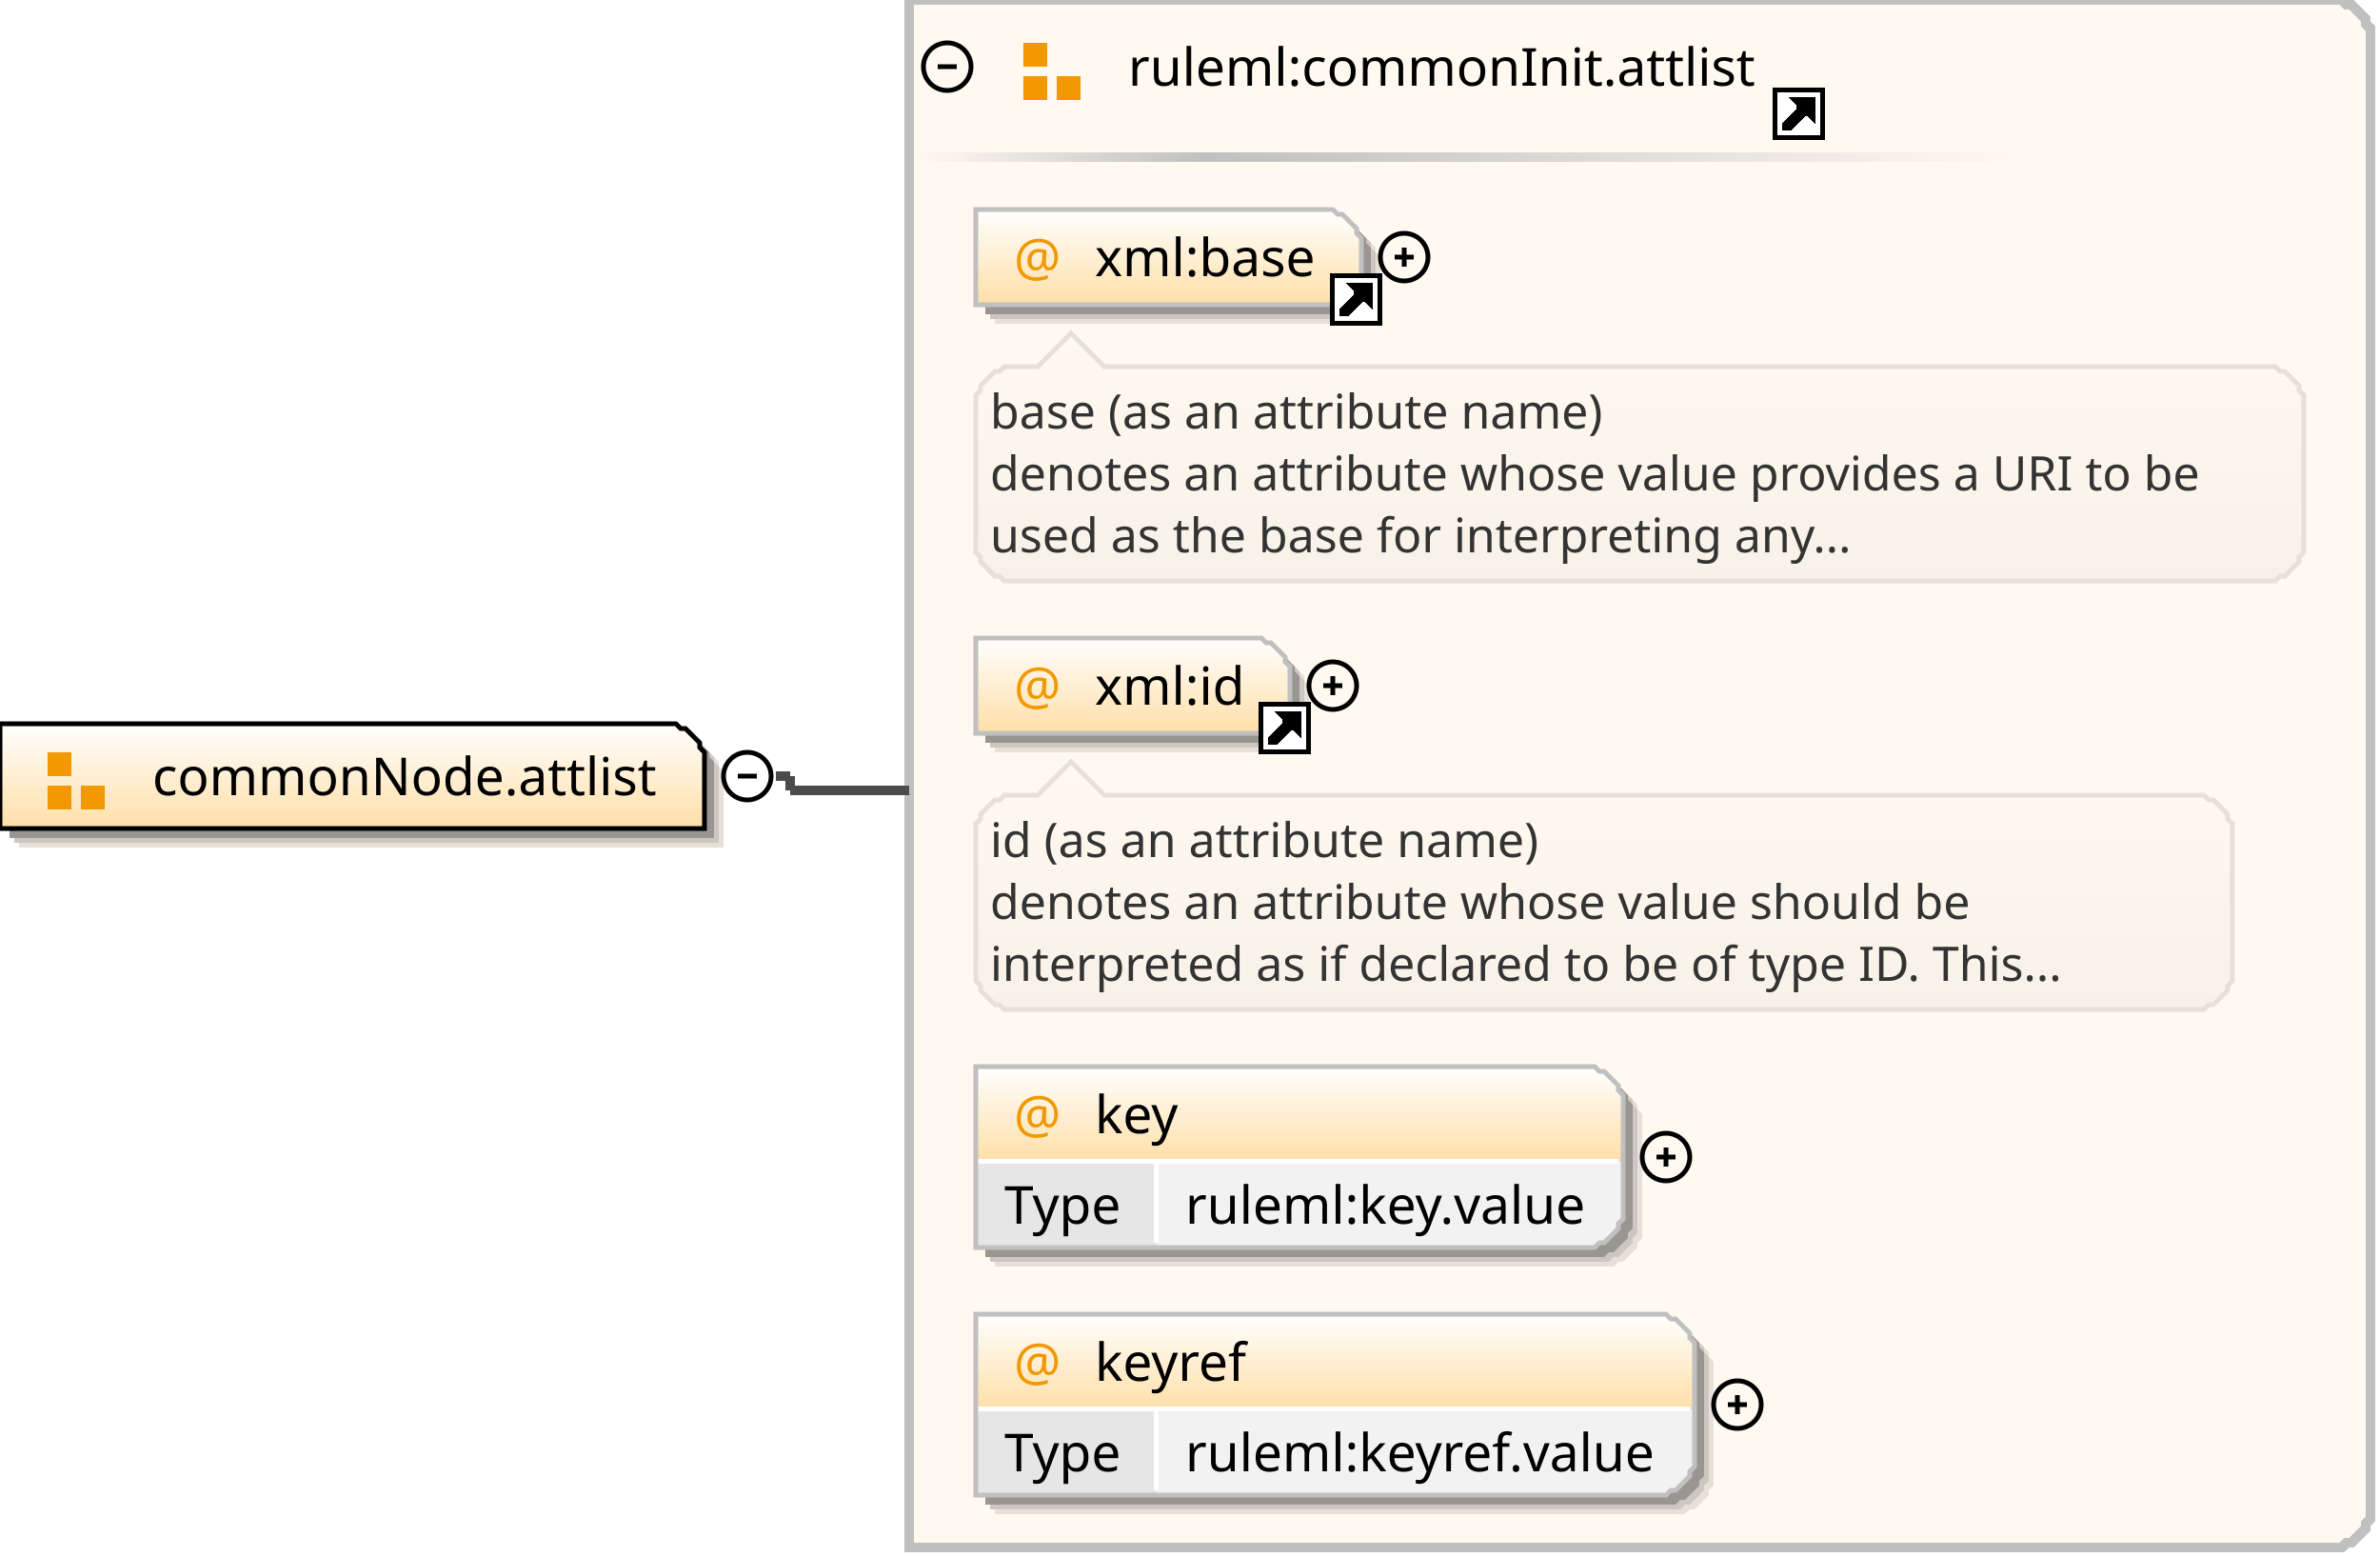
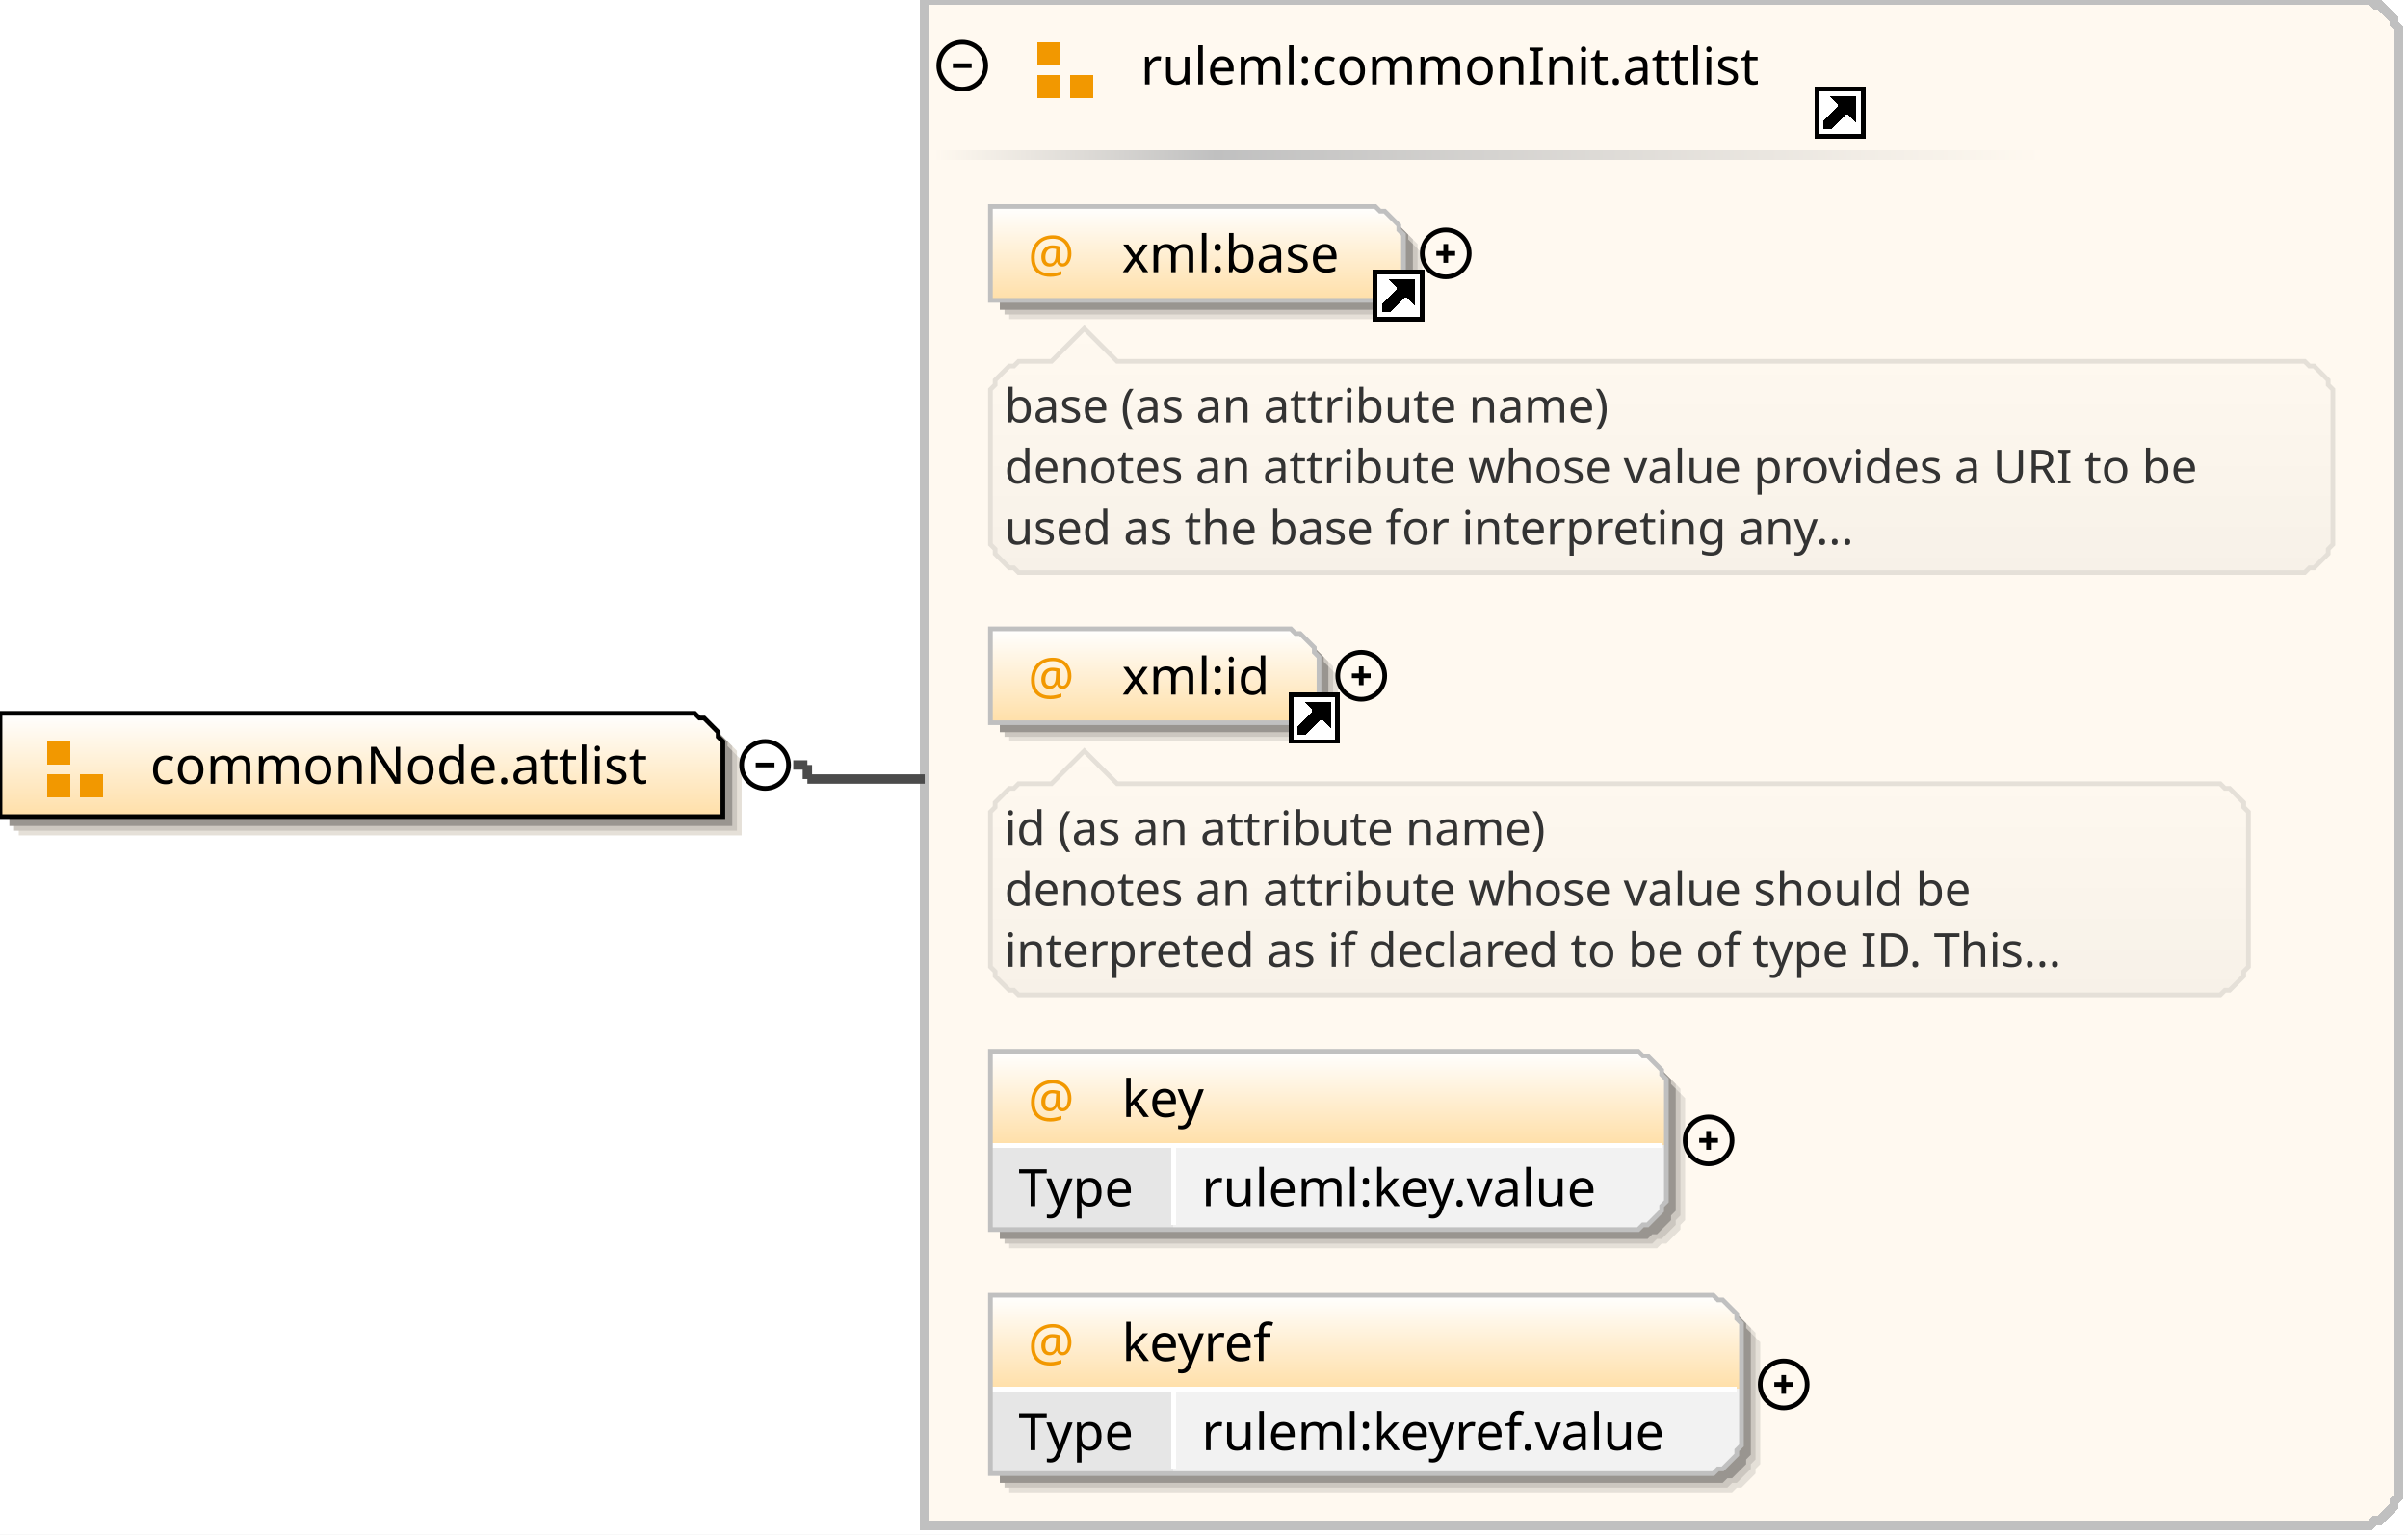
- <svg xmlns="http://www.w3.org/2000/svg" color-interpolation="auto" color-rendering="auto" fill="black" fill-opacity="1" font-family="'Dialog'" font-size="12" font-style="normal" font-weight="normal" height="327" image-rendering="auto" shape-rendering="auto" stroke="black" stroke-dasharray="none" stroke-dashoffset="0" stroke-linecap="square" stroke-linejoin="miter" stroke-miterlimit="10" stroke-opacity="1" stroke-width="1" text-rendering="auto" width="500">
+ <svg xmlns="http://www.w3.org/2000/svg" color-interpolation="auto" color-rendering="auto" fill="black" fill-opacity="1" font-family="'Dialog'" font-size="12" font-style="normal" font-weight="normal" height="327" image-rendering="auto" shape-rendering="auto" stroke="black" stroke-dasharray="none" stroke-dashoffset="0" stroke-linecap="square" stroke-linejoin="miter" stroke-miterlimit="10" stroke-opacity="1" stroke-width="1" text-rendering="auto" width="513">
  <defs id="genericDefs" />
  <g>
    <defs id="defs1">
      <linearGradient gradientUnits="userSpaceOnUse" id="linearGradient1" spreadMethod="pad" x1="0" x2="0" y1="152" y2="174">
        <stop offset="0%" stop-color="white" stop-opacity="1" />
        <stop offset="100%" stop-color="rgb(255,223,168)" stop-opacity="1" />
      </linearGradient>
-       <linearGradient gradientUnits="userSpaceOnUse" id="linearGradient2" spreadMethod="pad" x1="253" x2="424" y1="32" y2="32">
+       <linearGradient gradientUnits="userSpaceOnUse" id="linearGradient2" spreadMethod="pad" x1="259" x2="435" y1="32" y2="32">
        <stop offset="0%" stop-color="silver" stop-opacity="1" />
        <stop offset="100%" stop-color="rgb(255,249,240)" stop-opacity="1" />
      </linearGradient>
-       <linearGradient gradientUnits="userSpaceOnUse" id="linearGradient3" spreadMethod="pad" x1="193" x2="253" y1="32" y2="32">
+       <linearGradient gradientUnits="userSpaceOnUse" id="linearGradient3" spreadMethod="pad" x1="199" x2="259" y1="32" y2="32">
        <stop offset="0%" stop-color="rgb(255,249,240)" stop-opacity="1" />
        <stop offset="100%" stop-color="silver" stop-opacity="1" />
      </linearGradient>
-       <linearGradient gradientUnits="userSpaceOnUse" id="linearGradient4" spreadMethod="pad" x1="205" x2="205" y1="44" y2="64">
-         <stop offset="0%" stop-color="white" stop-opacity="1" />
-         <stop offset="100%" stop-color="rgb(255,223,168)" stop-opacity="1" />
-       </linearGradient>
-       <linearGradient gradientUnits="userSpaceOnUse" id="linearGradient5" spreadMethod="pad" x1="205" x2="205" y1="70" y2="122">
+       <linearGradient gradientUnits="userSpaceOnUse" id="linearGradient4" spreadMethod="pad" x1="211" x2="211" y1="44" y2="64">
+         <stop offset="0%" stop-color="white" stop-opacity="1" />
+         <stop offset="100%" stop-color="rgb(255,223,168)" stop-opacity="1" />
+       </linearGradient>
+       <linearGradient gradientUnits="userSpaceOnUse" id="linearGradient5" spreadMethod="pad" x1="211" x2="211" y1="70" y2="122">
        <stop offset="0%" stop-color="rgb(255,249,240)" stop-opacity="1" />
        <stop offset="100%" stop-color="rgb(247,241,232)" stop-opacity="1" />
      </linearGradient>
-       <linearGradient gradientUnits="userSpaceOnUse" id="linearGradient6" spreadMethod="pad" x1="205" x2="205" y1="134" y2="154">
-         <stop offset="0%" stop-color="white" stop-opacity="1" />
-         <stop offset="100%" stop-color="rgb(255,223,168)" stop-opacity="1" />
-       </linearGradient>
-       <linearGradient gradientUnits="userSpaceOnUse" id="linearGradient7" spreadMethod="pad" x1="205" x2="205" y1="160" y2="212">
+       <linearGradient gradientUnits="userSpaceOnUse" id="linearGradient6" spreadMethod="pad" x1="211" x2="211" y1="134" y2="154">
+         <stop offset="0%" stop-color="white" stop-opacity="1" />
+         <stop offset="100%" stop-color="rgb(255,223,168)" stop-opacity="1" />
+       </linearGradient>
+       <linearGradient gradientUnits="userSpaceOnUse" id="linearGradient7" spreadMethod="pad" x1="211" x2="211" y1="160" y2="212">
        <stop offset="0%" stop-color="rgb(255,249,240)" stop-opacity="1" />
        <stop offset="100%" stop-color="rgb(247,241,232)" stop-opacity="1" />
      </linearGradient>
-       <linearGradient gradientUnits="userSpaceOnUse" id="linearGradient8" spreadMethod="pad" x1="205" x2="205" y1="224" y2="244">
-         <stop offset="0%" stop-color="white" stop-opacity="1" />
-         <stop offset="100%" stop-color="rgb(255,223,168)" stop-opacity="1" />
-       </linearGradient>
-       <linearGradient gradientUnits="userSpaceOnUse" id="linearGradient9" spreadMethod="pad" x1="205" x2="205" y1="276" y2="296">
+       <linearGradient gradientUnits="userSpaceOnUse" id="linearGradient8" spreadMethod="pad" x1="211" x2="211" y1="224" y2="244">
+         <stop offset="0%" stop-color="white" stop-opacity="1" />
+         <stop offset="100%" stop-color="rgb(255,223,168)" stop-opacity="1" />
+       </linearGradient>
+       <linearGradient gradientUnits="userSpaceOnUse" id="linearGradient9" spreadMethod="pad" x1="211" x2="211" y1="276" y2="296">
        <stop offset="0%" stop-color="white" stop-opacity="1" />
        <stop offset="100%" stop-color="rgb(255,223,168)" stop-opacity="1" />
      </linearGradient>
      <clipPath clipPathUnits="userSpaceOnUse" id="clipPath1">
-         <path d="M0 0 L500 0 L500 327 L0 327 L0 0 Z" />
+         <path d="M0 0 L513 0 L513 327 L0 327 L0 0 Z" />
      </clipPath>
    </defs>
-     <g fill="white" stroke="white" text-rendering="geometricPrecision">
-       <rect clip-path="url(#clipPath1)" height="327" stroke="none" width="500" x="0" y="0" />
-     </g>
-     <g fill="rgb(229,224,216)" font-family="sans-serif" font-size="11" stroke="rgb(229,224,216)" text-rendering="geometricPrecision">
-       <polygon clip-path="url(#clipPath1)" points=" 4 156 146 156 147 157 148 157 149 158 150 159 151 160 151 161 152 162 152 178 4 178" stroke="none" />
-       <polygon clip-path="url(#clipPath1)" fill="rgb(204,199,192)" points=" 3 155 145 155 146 156 147 156 148 157 149 158 150 159 150 160 151 161 151 177 3 177" stroke="none" />
-       <polygon clip-path="url(#clipPath1)" fill="rgb(153,149,144)" points=" 2 154 144 154 145 155 146 155 147 156 148 157 149 158 149 159 150 160 150 176 2 176" stroke="none" />
-       <polygon clip-path="url(#clipPath1)" fill="url(#linearGradient1)" points=" 0 152 142 152 143 153 144 153 145 154 146 155 147 156 147 157 148 158 148 174 0 174" shape-rendering="crispEdges" stroke="none" />
-       <polygon clip-path="url(#clipPath1)" fill="none" points=" 0 152 142 152 143 153 144 153 145 154 146 155 147 156 147 157 148 158 148 174 0 174" stroke="black" stroke-linecap="butt" />
+     <g fill="white" stroke="white">
+       <rect clip-path="url(#clipPath1)" height="327" stroke="none" width="513" x="0" y="0" />
+     </g>
+     <g fill="rgb(229,224,216)" font-family="sans-serif" font-size="11" stroke="rgb(229,224,216)" text-rendering="optimizeLegibility">
+       <polygon clip-path="url(#clipPath1)" points=" 4 156 152 156 153 157 154 157 155 158 156 159 157 160 157 161 158 162 158 178 4 178" stroke="none" />
+       <polygon clip-path="url(#clipPath1)" fill="rgb(204,199,192)" points=" 3 155 151 155 152 156 153 156 154 157 155 158 156 159 156 160 157 161 157 177 3 177" stroke="none" />
+       <polygon clip-path="url(#clipPath1)" fill="rgb(153,149,144)" points=" 2 154 150 154 151 155 152 155 153 156 154 157 155 158 155 159 156 160 156 176 2 176" stroke="none" />
+     </g>
+     <g fill="url(#linearGradient1)" font-family="sans-serif" font-size="11" shape-rendering="crispEdges" stroke="url(#linearGradient1)" text-rendering="geometricPrecision">
+       <polygon clip-path="url(#clipPath1)" points=" 0 152 148 152 149 153 150 153 151 154 152 155 153 156 153 157 154 158 154 174 0 174" stroke="none" />
+     </g>
+     <g font-family="sans-serif" font-size="11" stroke-linecap="butt" text-rendering="optimizeLegibility">
+       <polygon clip-path="url(#clipPath1)" fill="none" points=" 0 152 148 152 149 153 150 153 151 154 152 155 153 156 153 157 154 158 154 174 0 174" />
    </g>
    <g fill="rgb(242,152,0)" font-family="sans-serif" font-size="11" shape-rendering="crispEdges" stroke="rgb(242,152,0)" stroke-linecap="butt" text-rendering="geometricPrecision">
      <rect clip-path="url(#clipPath1)" height="5" stroke="none" width="5" x="10" y="158" />
      <rect clip-path="url(#clipPath1)" height="5" stroke="none" width="5" x="10" y="165" />
      <rect clip-path="url(#clipPath1)" height="5" stroke="none" width="5" x="17" y="165" />
      <text clip-path="url(#clipPath1)" fill="black" stroke="none" x="32" xml:space="preserve" y="167">commonNode.attlist</text>
-       <circle clip-path="url(#clipPath1)" cx="157" cy="163" fill="none" r="5" shape-rendering="auto" stroke="black" />
-       <line clip-path="url(#clipPath1)" fill="none" shape-rendering="auto" stroke="black" x1="155" x2="159" y1="163" y2="163" />
-       <polygon clip-path="url(#clipPath1)" fill="rgb(255,249,240)" points=" 191 0 492 0 493 1 494 1 495 2 496 3 497 4 497 5 498 6 498 319 497 320 497 321 496 322 495 323 494 324 493 324 492 325 191 325" stroke="none" stroke-width="2" />
-       <polygon clip-path="url(#clipPath1)" fill="none" points=" 191 0 492 0 493 1 494 1 495 2 496 3 497 4 497 5 498 6 498 319 497 320 497 321 496 322 495 323 494 324 493 324 492 325 191 325" stroke="silver" stroke-width="2" />
-       <rect clip-path="url(#clipPath1)" fill="url(#linearGradient2)" height="2" stroke="none" stroke-width="2" width="171" x="253" y="32" />
-       <rect clip-path="url(#clipPath1)" fill="url(#linearGradient3)" height="2" stroke="none" stroke-width="2" width="60" x="193" y="32" />
-       <rect clip-path="url(#clipPath1)" height="5" stroke="none" width="5" x="215" y="9" />
-       <rect clip-path="url(#clipPath1)" height="5" stroke="none" width="5" x="215" y="16" />
-       <rect clip-path="url(#clipPath1)" height="5" stroke="none" width="5" x="222" y="16" />
-       <text clip-path="url(#clipPath1)" fill="black" stroke="none" x="237" xml:space="preserve" y="18">ruleml:commonInit.attlist</text>
-       <rect clip-path="url(#clipPath1)" fill="white" height="10" stroke="none" width="10" x="373" y="19" />
-       <polygon clip-path="url(#clipPath1)" fill="none" points=" 375 27 375 26 378 23 378 22 377 21 381 21 381 25 380 24 379 24 376 27" stroke="black" />
-       <polygon clip-path="url(#clipPath1)" fill="black" points=" 375 27 375 26 378 23 378 22 377 21 381 21 381 25 380 24 379 24 376 27" stroke="none" />
-       <rect clip-path="url(#clipPath1)" fill="none" height="10" stroke="black" width="10" x="373" y="19" />
-       <circle clip-path="url(#clipPath1)" cx="199" cy="14" fill="none" r="5" shape-rendering="auto" stroke="black" />
-       <line clip-path="url(#clipPath1)" fill="none" shape-rendering="auto" stroke="black" x1="197" x2="201" y1="14" y2="14" />
-       <polygon clip-path="url(#clipPath1)" fill="rgb(229,224,216)" points=" 209 48 284 48 285 49 286 49 287 50 288 51 289 52 289 53 290 54 290 62 289 63 289 64 288 65 287 66 286 67 285 67 284 68 209 68" shape-rendering="auto" stroke="none" />
-       <polygon clip-path="url(#clipPath1)" fill="rgb(204,199,192)" points=" 208 47 283 47 284 48 285 48 286 49 287 50 288 51 288 52 289 53 289 61 288 62 288 63 287 64 286 65 285 66 284 66 283 67 208 67" shape-rendering="auto" stroke="none" />
-       <polygon clip-path="url(#clipPath1)" fill="rgb(153,149,144)" points=" 207 46 282 46 283 47 284 47 285 48 286 49 287 50 287 51 288 52 288 60 287 61 287 62 286 63 285 64 284 65 283 65 282 66 207 66" shape-rendering="auto" stroke="none" />
-       <polygon clip-path="url(#clipPath1)" fill="url(#linearGradient4)" points=" 205 44 280 44 281 45 282 45 283 46 284 47 285 48 285 49 286 50 286 58 285 59 285 60 284 61 283 62 282 63 281 63 280 64 205 64" stroke="none" />
-       <polygon clip-path="url(#clipPath1)" fill="none" points=" 205 44 280 44 281 45 282 45 283 46 284 47 285 48 285 49 286 50 286 58 285 59 285 60 284 61 283 62 282 63 281 63 280 64 205 64" shape-rendering="auto" stroke="silver" />
-       <text clip-path="url(#clipPath1)" stroke="none" x="213" xml:space="preserve" y="58">@</text>
-       <text clip-path="url(#clipPath1)" fill="black" stroke="none" x="230" xml:space="preserve" y="58">xml:base</text>
-       <rect clip-path="url(#clipPath1)" fill="white" height="10" stroke="none" width="10" x="280" y="58" />
-       <polygon clip-path="url(#clipPath1)" fill="none" points=" 282 66 282 65 285 62 285 61 284 60 288 60 288 64 287 63 286 63 283 66" stroke="black" />
-       <polygon clip-path="url(#clipPath1)" fill="black" points=" 282 66 282 65 285 62 285 61 284 60 288 60 288 64 287 63 286 63 283 66" stroke="none" />
-       <rect clip-path="url(#clipPath1)" fill="none" height="10" stroke="black" width="10" x="280" y="58" />
-       <circle clip-path="url(#clipPath1)" cx="295" cy="54" fill="none" r="5" shape-rendering="auto" stroke="black" />
-       <line clip-path="url(#clipPath1)" fill="none" shape-rendering="auto" stroke="black" x1="293" x2="297" y1="54" y2="54" />
-       <line clip-path="url(#clipPath1)" fill="none" shape-rendering="auto" stroke="black" x1="295" x2="295" y1="52" y2="56" />
-       <polygon clip-path="url(#clipPath1)" fill="url(#linearGradient5)" points=" 205 83 206 82 206 81 207 80 208 79 209 78 210 78 211 77 218 77 225 70 232 77 478 77 479 78 480 78 481 79 482 80 483 81 483 82 484 83 484 116 483 117 483 118 482 119 481 120 480 121 479 121 478 122 211 122 210 121 209 121 208 120 207 119 206 118 206 117 205 116" stroke="none" />
-       <polygon clip-path="url(#clipPath1)" fill="none" points=" 205 83 206 82 206 81 207 80 208 79 209 78 210 78 211 77 218 77 225 70 232 77 478 77 479 78 480 78 481 79 482 80 483 81 483 82 484 83 484 116 483 117 483 118 482 119 481 120 480 121 479 121 478 122 211 122 210 121 209 121 208 120 207 119 206 118 206 117 205 116" shape-rendering="auto" stroke="rgb(229,224,216)" />
-       <text clip-path="url(#clipPath1)" fill="rgb(51,51,51)" font-size="10" stroke="none" x="208" xml:space="preserve" y="90">base (as an attribute name)</text>
-       <text clip-path="url(#clipPath1)" fill="rgb(51,51,51)" font-size="10" stroke="none" x="208" xml:space="preserve" y="103">denotes an attribute whose value provides a URI to be </text>
-       <text clip-path="url(#clipPath1)" fill="rgb(51,51,51)" font-size="10" stroke="none" x="208" xml:space="preserve" y="116">used as the base for interpreting any...</text>
-       <polygon clip-path="url(#clipPath1)" fill="rgb(229,224,216)" points=" 209 138 269 138 270 139 271 139 272 140 273 141 274 142 274 143 275 144 275 152 274 153 274 154 273 155 272 156 271 157 270 157 269 158 209 158" shape-rendering="auto" stroke="none" />
-       <polygon clip-path="url(#clipPath1)" fill="rgb(204,199,192)" points=" 208 137 268 137 269 138 270 138 271 139 272 140 273 141 273 142 274 143 274 151 273 152 273 153 272 154 271 155 270 156 269 156 268 157 208 157" shape-rendering="auto" stroke="none" />
-       <polygon clip-path="url(#clipPath1)" fill="rgb(153,149,144)" points=" 207 136 267 136 268 137 269 137 270 138 271 139 272 140 272 141 273 142 273 150 272 151 272 152 271 153 270 154 269 155 268 155 267 156 207 156" shape-rendering="auto" stroke="none" />
-       <polygon clip-path="url(#clipPath1)" fill="url(#linearGradient6)" points=" 205 134 265 134 266 135 267 135 268 136 269 137 270 138 270 139 271 140 271 148 270 149 270 150 269 151 268 152 267 153 266 153 265 154 205 154" stroke="none" />
-       <polygon clip-path="url(#clipPath1)" fill="none" points=" 205 134 265 134 266 135 267 135 268 136 269 137 270 138 270 139 271 140 271 148 270 149 270 150 269 151 268 152 267 153 266 153 265 154 205 154" shape-rendering="auto" stroke="silver" />
-       <text clip-path="url(#clipPath1)" stroke="none" x="213" xml:space="preserve" y="148">@</text>
-       <text clip-path="url(#clipPath1)" fill="black" stroke="none" x="230" xml:space="preserve" y="148">xml:id</text>
-       <rect clip-path="url(#clipPath1)" fill="white" height="10" stroke="none" width="10" x="265" y="148" />
-       <polygon clip-path="url(#clipPath1)" fill="none" points=" 267 156 267 155 270 152 270 151 269 150 273 150 273 154 272 153 271 153 268 156" stroke="black" />
-       <polygon clip-path="url(#clipPath1)" fill="black" points=" 267 156 267 155 270 152 270 151 269 150 273 150 273 154 272 153 271 153 268 156" stroke="none" />
-       <rect clip-path="url(#clipPath1)" fill="none" height="10" stroke="black" width="10" x="265" y="148" />
-       <circle clip-path="url(#clipPath1)" cx="280" cy="144" fill="none" r="5" shape-rendering="auto" stroke="black" />
-       <line clip-path="url(#clipPath1)" fill="none" shape-rendering="auto" stroke="black" x1="278" x2="282" y1="144" y2="144" />
-       <line clip-path="url(#clipPath1)" fill="none" shape-rendering="auto" stroke="black" x1="280" x2="280" y1="142" y2="146" />
-       <polygon clip-path="url(#clipPath1)" fill="url(#linearGradient7)" points=" 205 173 206 172 206 171 207 170 208 169 209 168 210 168 211 167 218 167 225 160 232 167 463 167 464 168 465 168 466 169 467 170 468 171 468 172 469 173 469 206 468 207 468 208 467 209 466 210 465 211 464 211 463 212 211 212 210 211 209 211 208 210 207 209 206 208 206 207 205 206" stroke="none" />
-       <polygon clip-path="url(#clipPath1)" fill="none" points=" 205 173 206 172 206 171 207 170 208 169 209 168 210 168 211 167 218 167 225 160 232 167 463 167 464 168 465 168 466 169 467 170 468 171 468 172 469 173 469 206 468 207 468 208 467 209 466 210 465 211 464 211 463 212 211 212 210 211 209 211 208 210 207 209 206 208 206 207 205 206" shape-rendering="auto" stroke="rgb(229,224,216)" />
-       <text clip-path="url(#clipPath1)" fill="rgb(51,51,51)" font-size="10" stroke="none" x="208" xml:space="preserve" y="180">id (as an attribute name)</text>
-       <text clip-path="url(#clipPath1)" fill="rgb(51,51,51)" font-size="10" stroke="none" x="208" xml:space="preserve" y="193">denotes an attribute whose value should be </text>
-       <text clip-path="url(#clipPath1)" fill="rgb(51,51,51)" font-size="10" stroke="none" x="208" xml:space="preserve" y="206">interpreted as if declared to be of type ID. This...</text>
-       <polygon clip-path="url(#clipPath1)" fill="rgb(229,224,216)" points=" 209 228 339 228 340 229 341 229 342 230 343 231 344 232 344 233 345 234 345 260 344 261 344 262 343 263 342 264 341 265 340 265 339 266 209 266" shape-rendering="auto" stroke="none" />
-       <polygon clip-path="url(#clipPath1)" fill="rgb(204,199,192)" points=" 208 227 338 227 339 228 340 228 341 229 342 230 343 231 343 232 344 233 344 259 343 260 343 261 342 262 341 263 340 264 339 264 338 265 208 265" shape-rendering="auto" stroke="none" />
-       <polygon clip-path="url(#clipPath1)" fill="rgb(153,149,144)" points=" 207 226 337 226 338 227 339 227 340 228 341 229 342 230 342 231 343 232 343 258 342 259 342 260 341 261 340 262 339 263 338 263 337 264 207 264" shape-rendering="auto" stroke="none" />
-       <polygon clip-path="url(#clipPath1)" fill="url(#linearGradient8)" points=" 205 224 335 224 336 225 337 225 338 226 339 227 340 228 340 229 341 230 341 244 340 244 340 244 339 244 338 244 337 244 336 244 335 244 205 244" stroke="none" />
-       <polygon clip-path="url(#clipPath1)" fill="rgb(230,230,230)" points=" 205 244 243 244 243 244 243 244 243 244 243 244 243 244 243 244 243 244 243 256 243 257 243 258 243 259 243 260 243 261 243 261 243 262 205 262" stroke="none" />
-       <polygon clip-path="url(#clipPath1)" fill="rgb(242,242,242)" points=" 243 244 335 244 336 244 337 244 338 244 339 244 340 244 340 244 341 244 341 256 340 257 340 258 339 259 338 260 337 261 336 261 335 262 243 262" stroke="none" />
-       <line clip-path="url(#clipPath1)" fill="none" stroke="white" x1="205" x2="340" y1="244" y2="244" />
-       <text clip-path="url(#clipPath1)" fill="black" stroke="none" x="211" xml:space="preserve" y="257">Type</text>
-       <text clip-path="url(#clipPath1)" fill="black" stroke="none" x="249" xml:space="preserve" y="257">ruleml:key.value</text>
-       <line clip-path="url(#clipPath1)" fill="none" stroke="white" x1="243" x2="243" y1="244" y2="261" />
-       <polygon clip-path="url(#clipPath1)" fill="none" points=" 205 224 335 224 336 225 337 225 338 226 339 227 340 228 340 229 341 230 341 256 340 257 340 258 339 259 338 260 337 261 336 261 335 262 205 262" shape-rendering="auto" stroke="silver" />
-       <text clip-path="url(#clipPath1)" stroke="none" x="213" xml:space="preserve" y="238">@</text>
-       <text clip-path="url(#clipPath1)" fill="black" stroke="none" x="230" xml:space="preserve" y="238">key</text>
-       <circle clip-path="url(#clipPath1)" cx="350" cy="243" fill="none" r="5" shape-rendering="auto" stroke="black" />
-       <line clip-path="url(#clipPath1)" fill="none" shape-rendering="auto" stroke="black" x1="348" x2="352" y1="243" y2="243" />
-       <line clip-path="url(#clipPath1)" fill="none" shape-rendering="auto" stroke="black" x1="350" x2="350" y1="241" y2="245" />
-       <polygon clip-path="url(#clipPath1)" fill="rgb(229,224,216)" points=" 209 280 354 280 355 281 356 281 357 282 358 283 359 284 359 285 360 286 360 312 359 313 359 314 358 315 357 316 356 317 355 317 354 318 209 318" shape-rendering="auto" stroke="none" />
-       <polygon clip-path="url(#clipPath1)" fill="rgb(204,199,192)" points=" 208 279 353 279 354 280 355 280 356 281 357 282 358 283 358 284 359 285 359 311 358 312 358 313 357 314 356 315 355 316 354 316 353 317 208 317" shape-rendering="auto" stroke="none" />
-       <polygon clip-path="url(#clipPath1)" fill="rgb(153,149,144)" points=" 207 278 352 278 353 279 354 279 355 280 356 281 357 282 357 283 358 284 358 310 357 311 357 312 356 313 355 314 354 315 353 315 352 316 207 316" shape-rendering="auto" stroke="none" />
-       <polygon clip-path="url(#clipPath1)" fill="url(#linearGradient9)" points=" 205 276 350 276 351 277 352 277 353 278 354 279 355 280 355 281 356 282 356 296 355 296 355 296 354 296 353 296 352 296 351 296 350 296 205 296" stroke="none" />
-       <polygon clip-path="url(#clipPath1)" fill="rgb(230,230,230)" points=" 205 296 243 296 243 296 243 296 243 296 243 296 243 296 243 296 243 296 243 308 243 309 243 310 243 311 243 312 243 313 243 313 243 314 205 314" stroke="none" />
-       <polygon clip-path="url(#clipPath1)" fill="rgb(242,242,242)" points=" 243 296 350 296 351 296 352 296 353 296 354 296 355 296 355 296 356 296 356 308 355 309 355 310 354 311 353 312 352 313 351 313 350 314 243 314" stroke="none" />
-       <line clip-path="url(#clipPath1)" fill="none" stroke="white" x1="205" x2="355" y1="296" y2="296" />
-       <text clip-path="url(#clipPath1)" fill="black" stroke="none" x="211" xml:space="preserve" y="309">Type</text>
-       <text clip-path="url(#clipPath1)" fill="black" stroke="none" x="249" xml:space="preserve" y="309">ruleml:keyref.value</text>
-       <line clip-path="url(#clipPath1)" fill="none" stroke="white" x1="243" x2="243" y1="296" y2="313" />
-       <polygon clip-path="url(#clipPath1)" fill="none" points=" 205 276 350 276 351 277 352 277 353 278 354 279 355 280 355 281 356 282 356 308 355 309 355 310 354 311 353 312 352 313 351 313 350 314 205 314" shape-rendering="auto" stroke="silver" />
-       <text clip-path="url(#clipPath1)" stroke="none" x="213" xml:space="preserve" y="290">@</text>
-       <text clip-path="url(#clipPath1)" fill="black" stroke="none" x="230" xml:space="preserve" y="290">keyref</text>
-       <circle clip-path="url(#clipPath1)" cx="365" cy="295" fill="none" r="5" shape-rendering="auto" stroke="black" />
-       <line clip-path="url(#clipPath1)" fill="none" shape-rendering="auto" stroke="black" x1="363" x2="367" y1="295" y2="295" />
-       <line clip-path="url(#clipPath1)" fill="none" shape-rendering="auto" stroke="black" x1="365" x2="365" y1="293" y2="297" />
-     </g>
-     <g fill="rgb(75,75,75)" font-family="sans-serif" font-size="11" stroke="rgb(75,75,75)" stroke-linecap="butt" stroke-width="2" text-rendering="geometricPrecision">
-       <line clip-path="url(#clipPath1)" fill="none" x1="163" x2="166" y1="163" y2="163" />
-       <line clip-path="url(#clipPath1)" fill="none" x1="166" x2="166" y1="163" y2="166" />
-       <line clip-path="url(#clipPath1)" fill="none" x1="166" x2="191" y1="166" y2="166" />
+     </g>
+     <g font-family="sans-serif" font-size="11" stroke-linecap="butt" text-rendering="optimizeLegibility">
+       <circle clip-path="url(#clipPath1)" cx="163" cy="163" fill="none" r="5" />
+       <line clip-path="url(#clipPath1)" fill="none" x1="161" x2="165" y1="163" y2="163" />
+     </g>
+     <g fill="rgb(255,249,240)" font-family="sans-serif" font-size="11" shape-rendering="crispEdges" stroke="rgb(255,249,240)" stroke-linecap="butt" stroke-width="2" text-rendering="geometricPrecision">
+       <polygon clip-path="url(#clipPath1)" points=" 197 0 505 0 506 1 507 1 508 2 509 3 510 4 510 5 511 6 511 319 510 320 510 321 509 322 508 323 507 324 506 324 505 325 197 325" stroke="none" />
+       <polygon clip-path="url(#clipPath1)" fill="none" points=" 197 0 505 0 506 1 507 1 508 2 509 3 510 4 510 5 511 6 511 319 510 320 510 321 509 322 508 323 507 324 506 324 505 325 197 325" stroke="silver" />
+       <rect clip-path="url(#clipPath1)" fill="url(#linearGradient2)" height="2" stroke="none" width="176" x="259" y="32" />
+       <rect clip-path="url(#clipPath1)" fill="url(#linearGradient3)" height="2" stroke="none" width="60" x="199" y="32" />
+       <rect clip-path="url(#clipPath1)" fill="rgb(242,152,0)" height="5" stroke="none" stroke-width="1" width="5" x="221" y="9" />
+       <rect clip-path="url(#clipPath1)" fill="rgb(242,152,0)" height="5" stroke="none" stroke-width="1" width="5" x="221" y="16" />
+       <rect clip-path="url(#clipPath1)" fill="rgb(242,152,0)" height="5" stroke="none" stroke-width="1" width="5" x="228" y="16" />
+       <text clip-path="url(#clipPath1)" fill="black" stroke="none" stroke-width="1" x="243" xml:space="preserve" y="18">ruleml:commonInit.attlist</text>
+       <rect clip-path="url(#clipPath1)" fill="white" height="10" stroke="none" stroke-width="1" width="10" x="387" y="19" />
+       <polygon clip-path="url(#clipPath1)" fill="none" points=" 389 27 389 26 392 23 392 22 391 21 395 21 395 25 394 24 393 24 390 27" stroke="black" stroke-width="1" />
+       <polygon clip-path="url(#clipPath1)" fill="black" points=" 389 27 389 26 392 23 392 22 391 21 395 21 395 25 394 24 393 24 390 27" stroke="none" stroke-width="1" />
+       <rect clip-path="url(#clipPath1)" fill="none" height="10" stroke="black" stroke-width="1" width="10" x="387" y="19" />
+     </g>
+     <g font-family="sans-serif" font-size="11" stroke-linecap="butt" text-rendering="optimizeLegibility">
+       <circle clip-path="url(#clipPath1)" cx="205" cy="14" fill="none" r="5" />
+       <line clip-path="url(#clipPath1)" fill="none" x1="203" x2="207" y1="14" y2="14" />
+       <polygon clip-path="url(#clipPath1)" fill="rgb(229,224,216)" points=" 215 48 297 48 298 49 299 49 300 50 301 51 302 52 302 53 303 54 303 62 302 63 302 64 301 65 300 66 299 67 298 67 297 68 215 68" stroke="none" />
+       <polygon clip-path="url(#clipPath1)" fill="rgb(204,199,192)" points=" 214 47 296 47 297 48 298 48 299 49 300 50 301 51 301 52 302 53 302 61 301 62 301 63 300 64 299 65 298 66 297 66 296 67 214 67" stroke="none" />
+       <polygon clip-path="url(#clipPath1)" fill="rgb(153,149,144)" points=" 213 46 295 46 296 47 297 47 298 48 299 49 300 50 300 51 301 52 301 60 300 61 300 62 299 63 298 64 297 65 296 65 295 66 213 66" stroke="none" />
+     </g>
+     <g fill="url(#linearGradient4)" font-family="sans-serif" font-size="11" shape-rendering="crispEdges" stroke="url(#linearGradient4)" stroke-linecap="butt" text-rendering="geometricPrecision">
+       <polygon clip-path="url(#clipPath1)" points=" 211 44 293 44 294 45 295 45 296 46 297 47 298 48 298 49 299 50 299 58 298 59 298 60 297 61 296 62 295 63 294 63 293 64 211 64" stroke="none" />
+     </g>
+     <g fill="silver" font-family="sans-serif" font-size="11" stroke="silver" stroke-linecap="butt" text-rendering="optimizeLegibility">
+       <polygon clip-path="url(#clipPath1)" fill="none" points=" 211 44 293 44 294 45 295 45 296 46 297 47 298 48 298 49 299 50 299 58 298 59 298 60 297 61 296 62 295 63 294 63 293 64 211 64" />
+     </g>
+     <g fill="rgb(242,152,0)" font-family="sans-serif" font-size="11" shape-rendering="crispEdges" stroke="rgb(242,152,0)" stroke-linecap="butt" text-rendering="geometricPrecision">
+       <text clip-path="url(#clipPath1)" stroke="none" x="219" xml:space="preserve" y="58">@</text>
+       <text clip-path="url(#clipPath1)" fill="black" stroke="none" x="239" xml:space="preserve" y="58">xml:base</text>
+       <rect clip-path="url(#clipPath1)" fill="white" height="10" stroke="none" width="10" x="293" y="58" />
+       <polygon clip-path="url(#clipPath1)" fill="none" points=" 295 66 295 65 298 62 298 61 297 60 301 60 301 64 300 63 299 63 296 66" stroke="black" />
+       <polygon clip-path="url(#clipPath1)" fill="black" points=" 295 66 295 65 298 62 298 61 297 60 301 60 301 64 300 63 299 63 296 66" stroke="none" />
+       <rect clip-path="url(#clipPath1)" fill="none" height="10" stroke="black" width="10" x="293" y="58" />
+     </g>
+     <g font-family="sans-serif" font-size="11" stroke-linecap="butt" text-rendering="optimizeLegibility">
+       <circle clip-path="url(#clipPath1)" cx="308" cy="54" fill="none" r="5" />
+       <line clip-path="url(#clipPath1)" fill="none" x1="306" x2="310" y1="54" y2="54" />
+       <line clip-path="url(#clipPath1)" fill="none" x1="308" x2="308" y1="52" y2="56" />
+     </g>
+     <g fill="url(#linearGradient5)" font-family="sans-serif" font-size="11" shape-rendering="crispEdges" stroke="url(#linearGradient5)" stroke-linecap="butt" text-rendering="geometricPrecision">
+       <polygon clip-path="url(#clipPath1)" points=" 211 83 212 82 212 81 213 80 214 79 215 78 216 78 217 77 224 77 231 70 238 77 491 77 492 78 493 78 494 79 495 80 496 81 496 82 497 83 497 116 496 117 496 118 495 119 494 120 493 121 492 121 491 122 217 122 216 121 215 121 214 120 213 119 212 118 212 117 211 116" stroke="none" />
+     </g>
+     <g fill="rgb(229,224,216)" font-family="sans-serif" font-size="11" stroke="rgb(229,224,216)" stroke-linecap="butt" text-rendering="optimizeLegibility">
+       <polygon clip-path="url(#clipPath1)" fill="none" points=" 211 83 212 82 212 81 213 80 214 79 215 78 216 78 217 77 224 77 231 70 238 77 491 77 492 78 493 78 494 79 495 80 496 81 496 82 497 83 497 116 496 117 496 118 495 119 494 120 493 121 492 121 491 122 217 122 216 121 215 121 214 120 213 119 212 118 212 117 211 116" />
+     </g>
+     <g fill="rgb(51,51,51)" font-family="sans-serif" font-size="10" shape-rendering="crispEdges" stroke="rgb(51,51,51)" stroke-linecap="butt" text-rendering="geometricPrecision">
+       <text clip-path="url(#clipPath1)" stroke="none" x="214" xml:space="preserve" y="90">base (as an attribute name)</text>
+       <text clip-path="url(#clipPath1)" stroke="none" x="214" xml:space="preserve" y="103">denotes an attribute whose value provides a URI to be </text>
+       <text clip-path="url(#clipPath1)" stroke="none" x="214" xml:space="preserve" y="116">used as the base for interpreting any...</text>
+     </g>
+     <g fill="rgb(229,224,216)" font-family="sans-serif" font-size="11" stroke="rgb(229,224,216)" stroke-linecap="butt" text-rendering="optimizeLegibility">
+       <polygon clip-path="url(#clipPath1)" points=" 215 138 279 138 280 139 281 139 282 140 283 141 284 142 284 143 285 144 285 152 284 153 284 154 283 155 282 156 281 157 280 157 279 158 215 158" stroke="none" />
+       <polygon clip-path="url(#clipPath1)" fill="rgb(204,199,192)" points=" 214 137 278 137 279 138 280 138 281 139 282 140 283 141 283 142 284 143 284 151 283 152 283 153 282 154 281 155 280 156 279 156 278 157 214 157" stroke="none" />
+       <polygon clip-path="url(#clipPath1)" fill="rgb(153,149,144)" points=" 213 136 277 136 278 137 279 137 280 138 281 139 282 140 282 141 283 142 283 150 282 151 282 152 281 153 280 154 279 155 278 155 277 156 213 156" stroke="none" />
+     </g>
+     <g fill="url(#linearGradient6)" font-family="sans-serif" font-size="11" shape-rendering="crispEdges" stroke="url(#linearGradient6)" stroke-linecap="butt" text-rendering="geometricPrecision">
+       <polygon clip-path="url(#clipPath1)" points=" 211 134 275 134 276 135 277 135 278 136 279 137 280 138 280 139 281 140 281 148 280 149 280 150 279 151 278 152 277 153 276 153 275 154 211 154" stroke="none" />
+     </g>
+     <g fill="silver" font-family="sans-serif" font-size="11" stroke="silver" stroke-linecap="butt" text-rendering="optimizeLegibility">
+       <polygon clip-path="url(#clipPath1)" fill="none" points=" 211 134 275 134 276 135 277 135 278 136 279 137 280 138 280 139 281 140 281 148 280 149 280 150 279 151 278 152 277 153 276 153 275 154 211 154" />
+     </g>
+     <g fill="rgb(242,152,0)" font-family="sans-serif" font-size="11" shape-rendering="crispEdges" stroke="rgb(242,152,0)" stroke-linecap="butt" text-rendering="geometricPrecision">
+       <text clip-path="url(#clipPath1)" stroke="none" x="219" xml:space="preserve" y="148">@</text>
+       <text clip-path="url(#clipPath1)" fill="black" stroke="none" x="239" xml:space="preserve" y="148">xml:id</text>
+       <rect clip-path="url(#clipPath1)" fill="white" height="10" stroke="none" width="10" x="275" y="148" />
+       <polygon clip-path="url(#clipPath1)" fill="none" points=" 277 156 277 155 280 152 280 151 279 150 283 150 283 154 282 153 281 153 278 156" stroke="black" />
+       <polygon clip-path="url(#clipPath1)" fill="black" points=" 277 156 277 155 280 152 280 151 279 150 283 150 283 154 282 153 281 153 278 156" stroke="none" />
+       <rect clip-path="url(#clipPath1)" fill="none" height="10" stroke="black" width="10" x="275" y="148" />
+     </g>
+     <g font-family="sans-serif" font-size="11" stroke-linecap="butt" text-rendering="optimizeLegibility">
+       <circle clip-path="url(#clipPath1)" cx="290" cy="144" fill="none" r="5" />
+       <line clip-path="url(#clipPath1)" fill="none" x1="288" x2="292" y1="144" y2="144" />
+       <line clip-path="url(#clipPath1)" fill="none" x1="290" x2="290" y1="142" y2="146" />
+     </g>
+     <g fill="url(#linearGradient7)" font-family="sans-serif" font-size="11" shape-rendering="crispEdges" stroke="url(#linearGradient7)" stroke-linecap="butt" text-rendering="geometricPrecision">
+       <polygon clip-path="url(#clipPath1)" points=" 211 173 212 172 212 171 213 170 214 169 215 168 216 168 217 167 224 167 231 160 238 167 473 167 474 168 475 168 476 169 477 170 478 171 478 172 479 173 479 206 478 207 478 208 477 209 476 210 475 211 474 211 473 212 217 212 216 211 215 211 214 210 213 209 212 208 212 207 211 206" stroke="none" />
+     </g>
+     <g fill="rgb(229,224,216)" font-family="sans-serif" font-size="11" stroke="rgb(229,224,216)" stroke-linecap="butt" text-rendering="optimizeLegibility">
+       <polygon clip-path="url(#clipPath1)" fill="none" points=" 211 173 212 172 212 171 213 170 214 169 215 168 216 168 217 167 224 167 231 160 238 167 473 167 474 168 475 168 476 169 477 170 478 171 478 172 479 173 479 206 478 207 478 208 477 209 476 210 475 211 474 211 473 212 217 212 216 211 215 211 214 210 213 209 212 208 212 207 211 206" />
+     </g>
+     <g fill="rgb(51,51,51)" font-family="sans-serif" font-size="10" shape-rendering="crispEdges" stroke="rgb(51,51,51)" stroke-linecap="butt" text-rendering="geometricPrecision">
+       <text clip-path="url(#clipPath1)" stroke="none" x="214" xml:space="preserve" y="180">id (as an attribute name)</text>
+       <text clip-path="url(#clipPath1)" stroke="none" x="214" xml:space="preserve" y="193">denotes an attribute whose value should be </text>
+       <text clip-path="url(#clipPath1)" stroke="none" x="214" xml:space="preserve" y="206">interpreted as if declared to be of type ID. This...</text>
+     </g>
+     <g fill="rgb(229,224,216)" font-family="sans-serif" font-size="11" stroke="rgb(229,224,216)" stroke-linecap="butt" text-rendering="optimizeLegibility">
+       <polygon clip-path="url(#clipPath1)" points=" 215 228 353 228 354 229 355 229 356 230 357 231 358 232 358 233 359 234 359 260 358 261 358 262 357 263 356 264 355 265 354 265 353 266 215 266" stroke="none" />
+       <polygon clip-path="url(#clipPath1)" fill="rgb(204,199,192)" points=" 214 227 352 227 353 228 354 228 355 229 356 230 357 231 357 232 358 233 358 259 357 260 357 261 356 262 355 263 354 264 353 264 352 265 214 265" stroke="none" />
+       <polygon clip-path="url(#clipPath1)" fill="rgb(153,149,144)" points=" 213 226 351 226 352 227 353 227 354 228 355 229 356 230 356 231 357 232 357 258 356 259 356 260 355 261 354 262 353 263 352 263 351 264 213 264" stroke="none" />
+     </g>
+     <g fill="url(#linearGradient8)" font-family="sans-serif" font-size="11" shape-rendering="crispEdges" stroke="url(#linearGradient8)" stroke-linecap="butt" text-rendering="geometricPrecision">
+       <polygon clip-path="url(#clipPath1)" points=" 211 224 349 224 350 225 351 225 352 226 353 227 354 228 354 229 355 230 355 244 354 244 354 244 353 244 352 244 351 244 350 244 349 244 211 244" stroke="none" />
+       <polygon clip-path="url(#clipPath1)" fill="rgb(230,230,230)" points=" 211 244 250 244 250 244 250 244 250 244 250 244 250 244 250 244 250 244 250 256 250 257 250 258 250 259 250 260 250 261 250 261 250 262 211 262" stroke="none" />
+       <polygon clip-path="url(#clipPath1)" fill="rgb(242,242,242)" points=" 250 244 349 244 350 244 351 244 352 244 353 244 354 244 354 244 355 244 355 256 354 257 354 258 353 259 352 260 351 261 350 261 349 262 250 262" stroke="none" />
+       <line clip-path="url(#clipPath1)" fill="none" stroke="white" x1="211" x2="354" y1="244" y2="244" />
+       <text clip-path="url(#clipPath1)" fill="black" stroke="none" x="217" xml:space="preserve" y="257">Type</text>
+       <text clip-path="url(#clipPath1)" fill="black" stroke="none" x="256" xml:space="preserve" y="257">ruleml:key.value</text>
+       <line clip-path="url(#clipPath1)" fill="none" stroke="white" x1="250" x2="250" y1="244" y2="261" />
+     </g>
+     <g fill="silver" font-family="sans-serif" font-size="11" stroke="silver" stroke-linecap="butt" text-rendering="optimizeLegibility">
+       <polygon clip-path="url(#clipPath1)" fill="none" points=" 211 224 349 224 350 225 351 225 352 226 353 227 354 228 354 229 355 230 355 256 354 257 354 258 353 259 352 260 351 261 350 261 349 262 211 262" />
+     </g>
+     <g fill="rgb(242,152,0)" font-family="sans-serif" font-size="11" shape-rendering="crispEdges" stroke="rgb(242,152,0)" stroke-linecap="butt" text-rendering="geometricPrecision">
+       <text clip-path="url(#clipPath1)" stroke="none" x="219" xml:space="preserve" y="238">@</text>
+       <text clip-path="url(#clipPath1)" fill="black" stroke="none" x="239" xml:space="preserve" y="238">key</text>
+     </g>
+     <g font-family="sans-serif" font-size="11" stroke-linecap="butt" text-rendering="optimizeLegibility">
+       <circle clip-path="url(#clipPath1)" cx="364" cy="243" fill="none" r="5" />
+       <line clip-path="url(#clipPath1)" fill="none" x1="362" x2="366" y1="243" y2="243" />
+       <line clip-path="url(#clipPath1)" fill="none" x1="364" x2="364" y1="241" y2="245" />
+       <polygon clip-path="url(#clipPath1)" fill="rgb(229,224,216)" points=" 215 280 369 280 370 281 371 281 372 282 373 283 374 284 374 285 375 286 375 312 374 313 374 314 373 315 372 316 371 317 370 317 369 318 215 318" stroke="none" />
+       <polygon clip-path="url(#clipPath1)" fill="rgb(204,199,192)" points=" 214 279 368 279 369 280 370 280 371 281 372 282 373 283 373 284 374 285 374 311 373 312 373 313 372 314 371 315 370 316 369 316 368 317 214 317" stroke="none" />
+       <polygon clip-path="url(#clipPath1)" fill="rgb(153,149,144)" points=" 213 278 367 278 368 279 369 279 370 280 371 281 372 282 372 283 373 284 373 310 372 311 372 312 371 313 370 314 369 315 368 315 367 316 213 316" stroke="none" />
+     </g>
+     <g fill="url(#linearGradient9)" font-family="sans-serif" font-size="11" shape-rendering="crispEdges" stroke="url(#linearGradient9)" stroke-linecap="butt" text-rendering="geometricPrecision">
+       <polygon clip-path="url(#clipPath1)" points=" 211 276 365 276 366 277 367 277 368 278 369 279 370 280 370 281 371 282 371 296 370 296 370 296 369 296 368 296 367 296 366 296 365 296 211 296" stroke="none" />
+       <polygon clip-path="url(#clipPath1)" fill="rgb(230,230,230)" points=" 211 296 250 296 250 296 250 296 250 296 250 296 250 296 250 296 250 296 250 308 250 309 250 310 250 311 250 312 250 313 250 313 250 314 211 314" stroke="none" />
+       <polygon clip-path="url(#clipPath1)" fill="rgb(242,242,242)" points=" 250 296 365 296 366 296 367 296 368 296 369 296 370 296 370 296 371 296 371 308 370 309 370 310 369 311 368 312 367 313 366 313 365 314 250 314" stroke="none" />
+       <line clip-path="url(#clipPath1)" fill="none" stroke="white" x1="211" x2="370" y1="296" y2="296" />
+       <text clip-path="url(#clipPath1)" fill="black" stroke="none" x="217" xml:space="preserve" y="309">Type</text>
+       <text clip-path="url(#clipPath1)" fill="black" stroke="none" x="256" xml:space="preserve" y="309">ruleml:keyref.value</text>
+       <line clip-path="url(#clipPath1)" fill="none" stroke="white" x1="250" x2="250" y1="296" y2="313" />
+     </g>
+     <g fill="silver" font-family="sans-serif" font-size="11" stroke="silver" stroke-linecap="butt" text-rendering="optimizeLegibility">
+       <polygon clip-path="url(#clipPath1)" fill="none" points=" 211 276 365 276 366 277 367 277 368 278 369 279 370 280 370 281 371 282 371 308 370 309 370 310 369 311 368 312 367 313 366 313 365 314 211 314" />
+     </g>
+     <g fill="rgb(242,152,0)" font-family="sans-serif" font-size="11" shape-rendering="crispEdges" stroke="rgb(242,152,0)" stroke-linecap="butt" text-rendering="geometricPrecision">
+       <text clip-path="url(#clipPath1)" stroke="none" x="219" xml:space="preserve" y="290">@</text>
+       <text clip-path="url(#clipPath1)" fill="black" stroke="none" x="239" xml:space="preserve" y="290">keyref</text>
+     </g>
+     <g font-family="sans-serif" font-size="11" stroke-linecap="butt" text-rendering="optimizeLegibility">
+       <circle clip-path="url(#clipPath1)" cx="380" cy="295" fill="none" r="5" />
+       <line clip-path="url(#clipPath1)" fill="none" x1="378" x2="382" y1="295" y2="295" />
+       <line clip-path="url(#clipPath1)" fill="none" x1="380" x2="380" y1="293" y2="297" />
+       <line clip-path="url(#clipPath1)" fill="none" stroke="rgb(75,75,75)" stroke-width="2" x1="169" x2="172" y1="163" y2="163" />
+       <line clip-path="url(#clipPath1)" fill="none" stroke="rgb(75,75,75)" stroke-width="2" x1="172" x2="172" y1="163" y2="166" />
+       <line clip-path="url(#clipPath1)" fill="none" stroke="rgb(75,75,75)" stroke-width="2" x1="172" x2="197" y1="166" y2="166" />
    </g>
  </g>
</svg>
